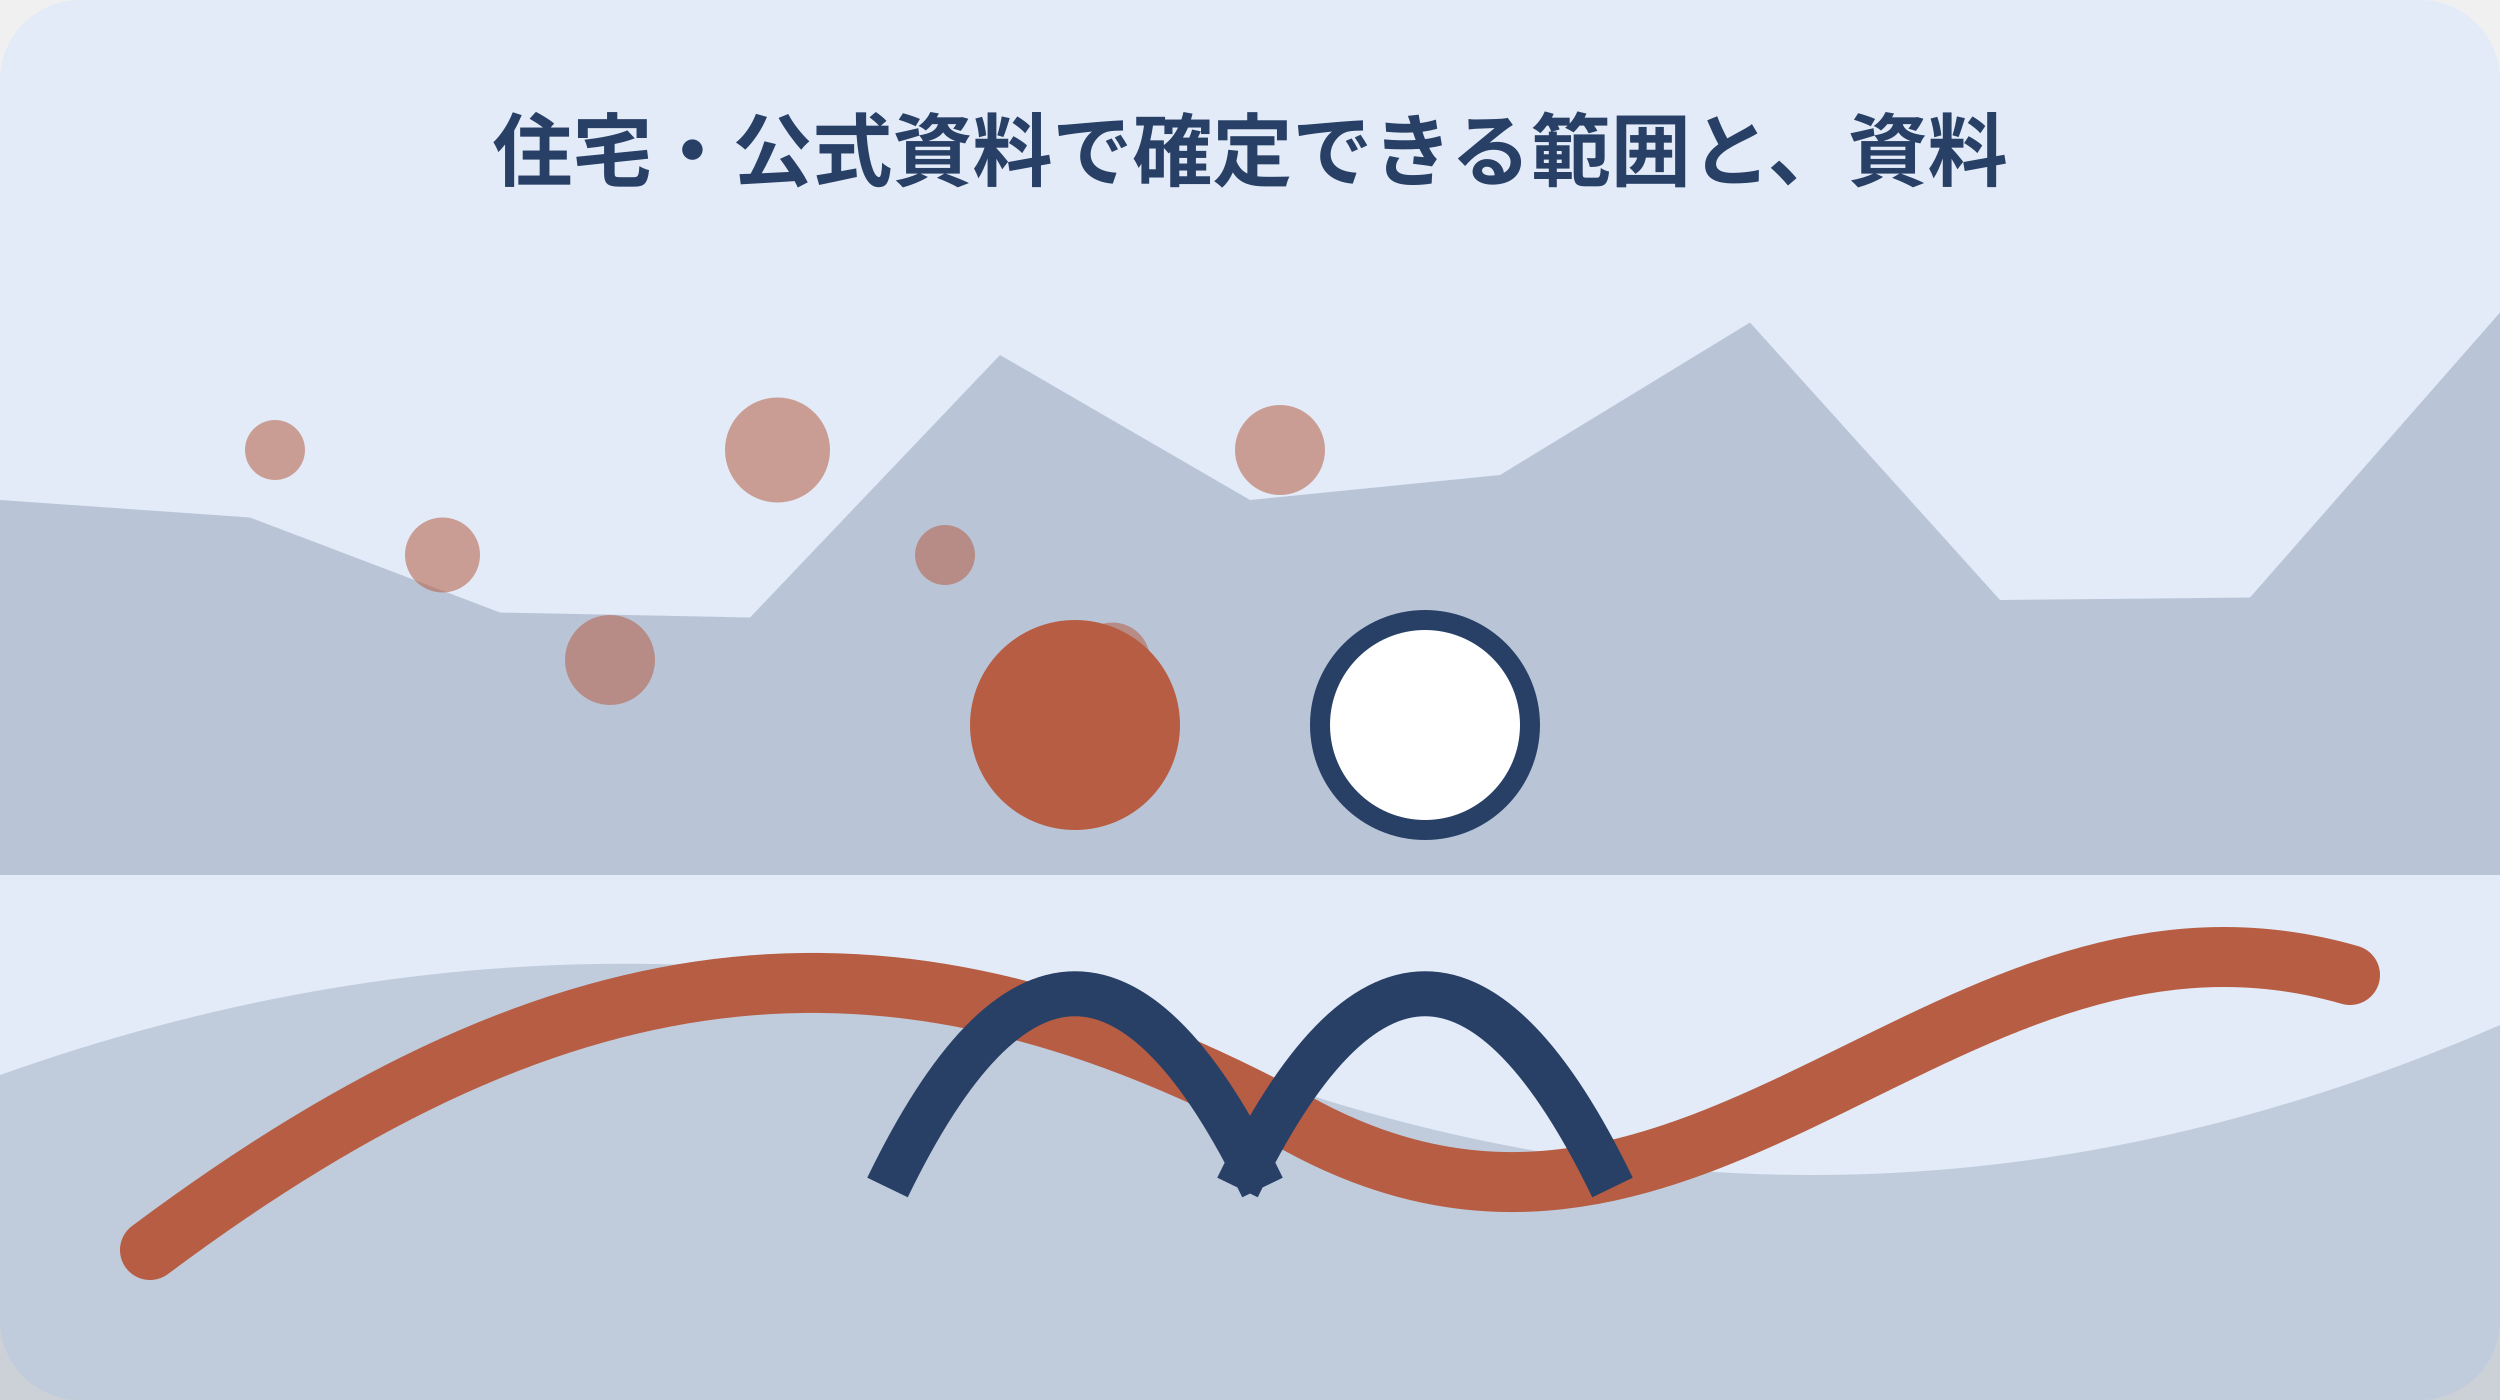
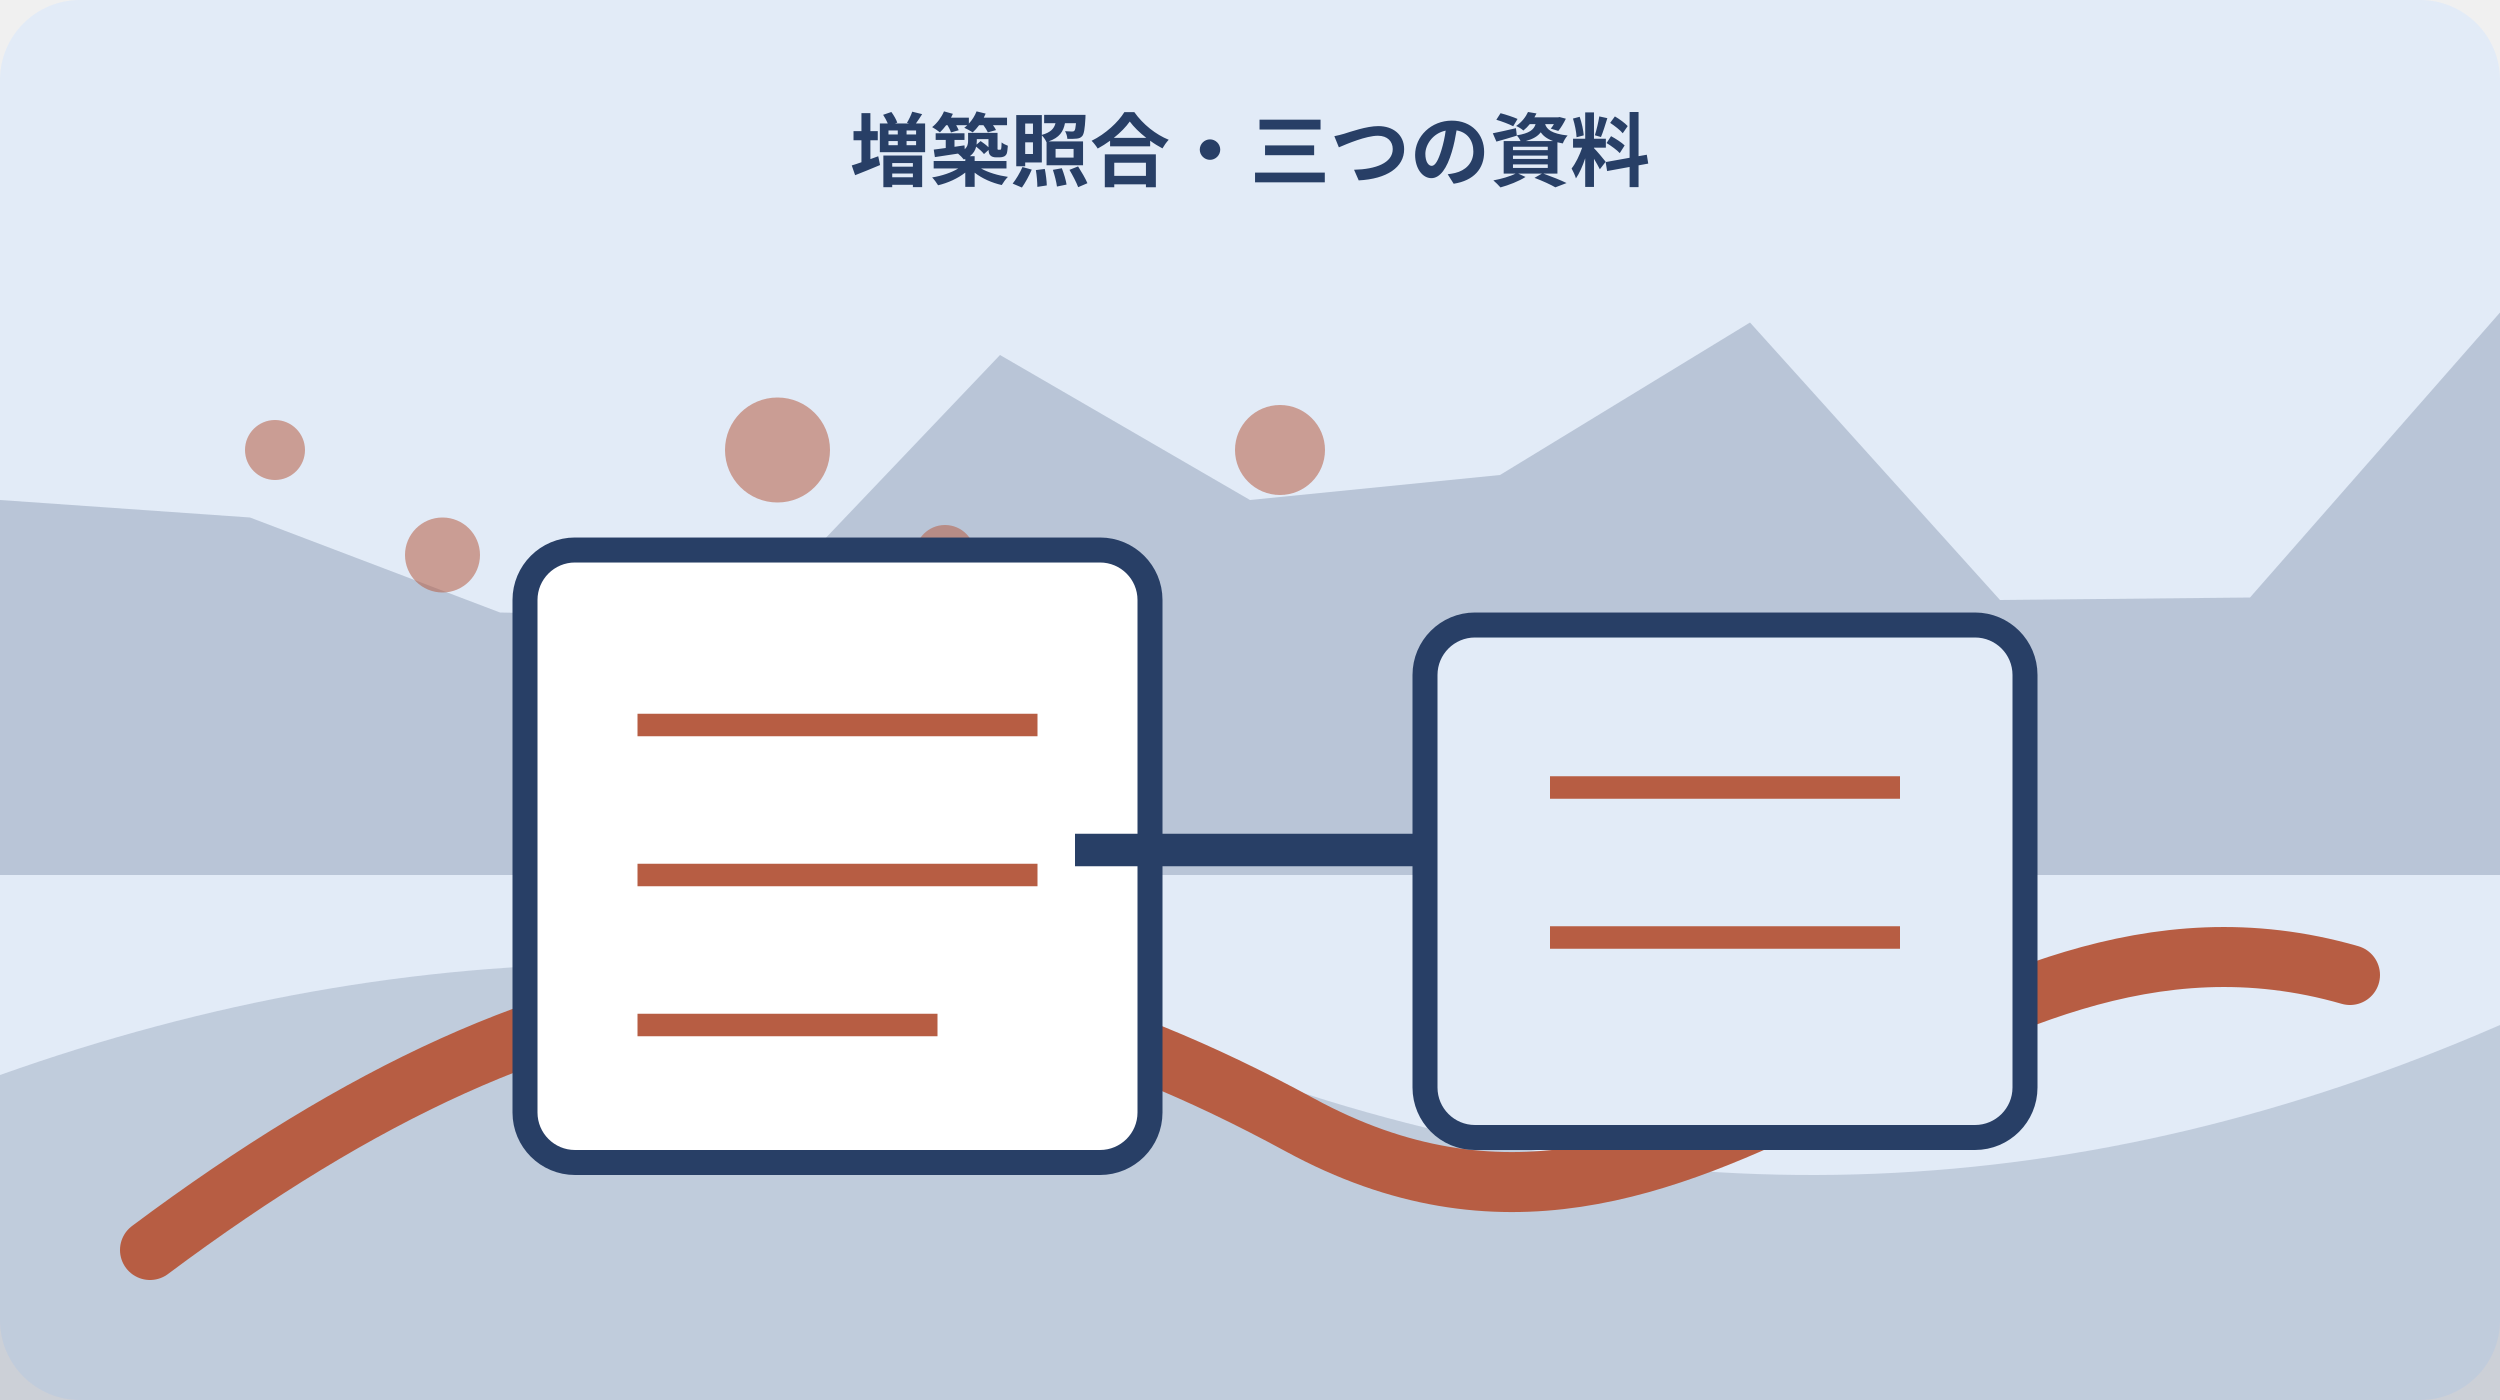
<svg xmlns="http://www.w3.org/2000/svg" width="1000" height="560" viewBox="0 0 1000 560" role="img" aria-labelledby="title desc" data-illustration="mori-editorial" data-topic-id="104" data-scene-index="1">
  <rect width="1000" height="560" rx="32" fill="#e2ebf7" />
  <polygon points="0,200 100,207 200,245 300,247 400,142 500,200 600,190 700,129 800,240 900,239 1000,125 1000,350 0,350" fill="#283f66" opacity=".22" />
  <path d="M0 430 Q250 341 500 430 T1000 410 V560 H0Z" fill="#283f66" opacity=".18" />
  <path d="M60 500 C230 373 360 363 520 450 S780 344 940 390" fill="none" stroke="#b75d43" stroke-width="24" stroke-linecap="round" />
  <circle cx="110" cy="180" r="12" fill="#b75d43" opacity=".55" />
  <circle cx="177" cy="222" r="15" fill="#b75d43" opacity=".55" />
  <circle cx="244" cy="264" r="18" fill="#b75d43" opacity=".55" />
  <circle cx="311" cy="180" r="21" fill="#b75d43" opacity=".55" />
  <circle cx="378" cy="222" r="12" fill="#b75d43" opacity=".55" />
  <circle cx="445" cy="264" r="15" fill="#b75d43" opacity=".55" />
  <circle cx="512" cy="180" r="18" fill="#b75d43" opacity=".55" />
-   <g data-scene="people">
-     <circle cx="430" cy="290" r="42" fill="#b75d43" />
-     <circle cx="570" cy="290" r="42" fill="#fff" stroke="#283f66" stroke-width="8" />
-     <path d="M355 475q75-155 150 0M495 475q75-155 150 0" fill="none" stroke="#283f66" stroke-width="18" />
+   <g data-scene="extension-tax-registry-site-ledger">
+     <rect x="210" y="220" width="250" height="245" rx="20" fill="#fff" stroke="#283f66" stroke-width="10" />
+     <rect x="570" y="250" width="240" height="205" rx="20" fill="#e2ebf7" stroke="#283f66" stroke-width="10" />
+     <path d="M255 290h160M255 350h160M255 410h120M620 315h140M620 375h140" stroke="#b75d43" stroke-width="9" />
+     <path d="M430 340h140" stroke="#283f66" stroke-width="13" />
  </g>
-   <text x="500" y="72" text-anchor="middle" font-family="sans-serif" font-size="32" font-weight="700" fill="#283f66">住宅・公式資料で確定できる範囲と、資料</text>
+   <text x="500" y="72" text-anchor="middle" font-family="sans-serif" font-size="32" font-weight="700" fill="#283f66">増築照合・三つの資料</text>
</svg>
